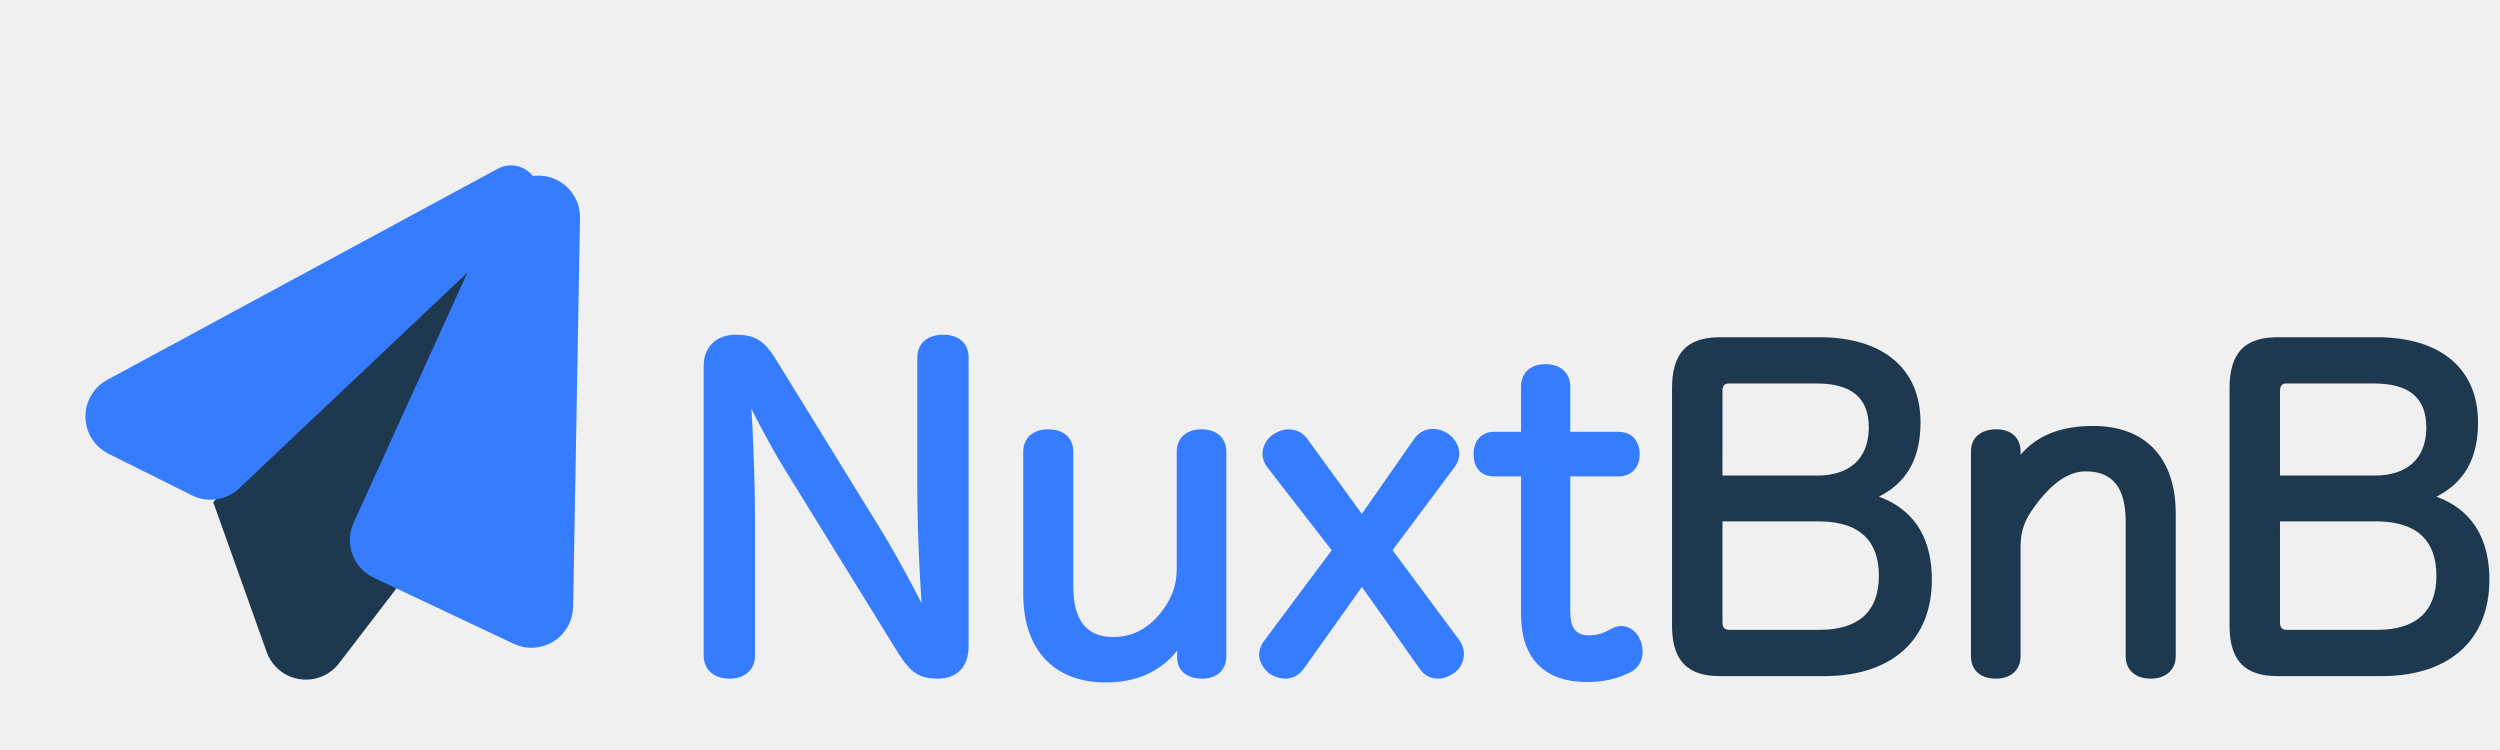
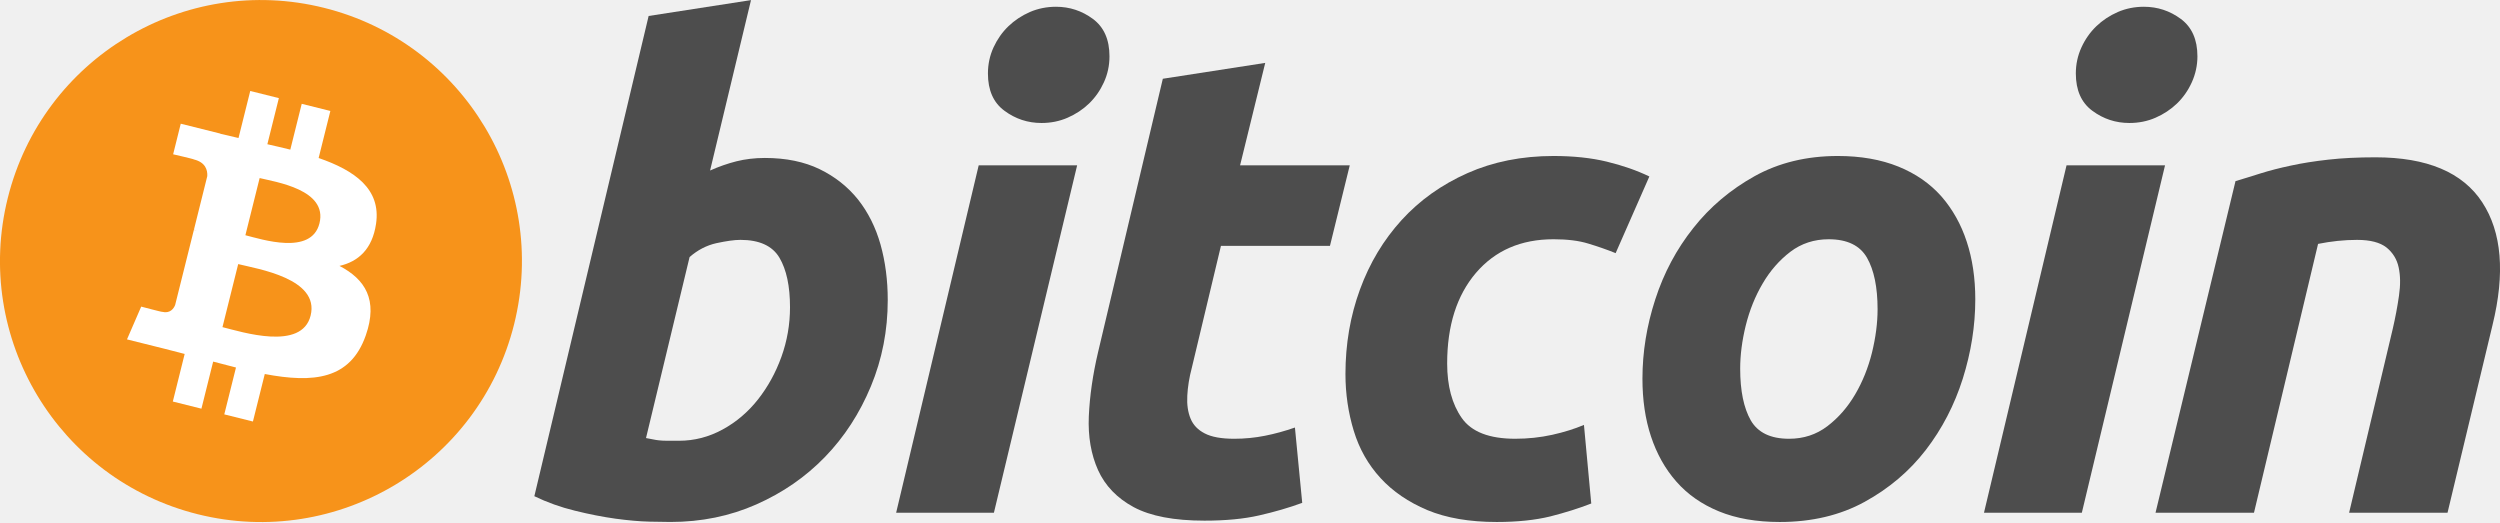
- <svg xmlns="http://www.w3.org/2000/svg" width="180" height="54" viewBox="0 0 180 54">
-   <g fill="none" fill-rule="evenodd">
-     <g>
-       <g>
-         <g>
-           <path fill="#1E394F" d="M12.005 32.43l2.699 11.134c.39 1.61 2.012 2.599 3.622 2.208.562-.136 1.072-.431 1.47-.85l4.676-4.93-2.18-2.974L38.07 14.943c.642-.899.435-2.148-.464-2.79-.754-.54-1.779-.49-2.477.12L12.005 32.43z" transform="translate(-40 -36) translate(40 36) rotate(-6 49.19 2.355)" />
-           <path fill="#367CFF" d="M4.869 28.179l5.659 3.607c1.062.677 2.433.619 3.434-.146l22.904-17.502c.878-.67 1.046-1.926.375-2.804-.55-.719-1.514-.98-2.351-.635L5.339 22.876c-1.532.63-2.262 2.384-1.631 3.916.235.57.64 1.055 1.161 1.387z" transform="translate(-40 -36) translate(40 36) rotate(-6 49.19 2.355)" />
-           <path fill="#367CFF" d="M22.93 39.052l9.523 5.783c1.416.86 3.261.41 4.121-1.007.22-.363.362-.769.413-1.19l3.42-27.79c.203-1.645-.966-3.142-2.61-3.344-1.187-.146-2.347.426-2.953 1.456L21.9 34.967c-.831 1.414-.373 3.234 1.029 4.085z" transform="translate(-40 -36) translate(40 36) rotate(-6 49.19 2.355)" />
-         </g>
-         <path fill="#367CFF" fill-rule="nonzero" d="M86.525 30.91c1.003 0 1.708.548 1.768 1.489l.004.13v14.713c0 1.023-.699 1.62-1.741 1.62-1.02 0-1.735-.503-1.797-1.398l-.005-.13v-.488c-1.082 1.358-2.61 2.152-4.59 2.273l-.274.012-.267.004c-3.687 0-5.862-2.29-5.946-6.112l-.003-.23V32.53c0-1.026.729-1.62 1.802-1.62 1.027 0 1.738.543 1.797 1.488l.005.132v9.687c0 2.453.945 3.647 2.89 3.647 1.443 0 2.632-.666 3.601-2.006.628-.889.913-1.69.95-2.68l.005-.232V32.53c0-1.026.728-1.62 1.801-1.62zm24.764-4.693c.99 0 1.706.568 1.767 1.492l.004.128v3.254h3.466c.873 0 1.418.528 1.514 1.35l.011.133.004.137c0 .895-.536 1.528-1.398 1.586l-.131.004h-3.467l.001 9.732c0 1.113.352 1.617 1.112 1.699l.117.009.118.002c.599 0 1.032-.136 1.603-.471.252-.126.487-.195.728-.195.617 0 1.13.421 1.375 1.035.106.25.154.534.154.828 0 .612-.291 1.151-.867 1.458-1.03.497-1.91.706-3.175.706-2.871 0-4.625-1.561-4.705-4.608l-.003-.22V34.3h-1.952c-.843 0-1.36-.52-1.453-1.32l-.012-.136-.004-.134c0-.916.492-1.556 1.366-1.615l.133-.005h1.921l.001-3.254c0-.924.577-1.508 1.493-1.605l.14-.011.139-.004zm-43.381-2.119c1.056 0 1.768.545 1.828 1.516l.004.135v20.797c0 1.433-.812 2.316-2.226 2.316-1.305 0-1.922-.417-2.778-1.741l-.113-.178-8.02-12.986c-.094-.148-.19-.305-.288-.469l-.302-.512-.156-.27-.397-.705-.404-.737-.4-.753-.198-.377-.36-.701.008.11.059 1.02.027.533.049 1.105.042 1.146.018.584.03 1.182c.008.396.015.793.02 1.19l.01 1.183v9.726c0 1.026-.76 1.65-1.832 1.65-1.05 0-1.795-.566-1.858-1.518l-.004-.132V26.324c0-1.352.916-2.226 2.316-2.226 1.31 0 1.982.413 2.698 1.49l.103.158 7.629 12.382.18.296.374.631.193.332.392.688.477.857.473.872c.156.29.31.58.46.866l.22.425.173.337-.017-.247c-.145-2.137-.256-4.675-.285-7.068l-.006-.712-.001-.484V25.75c0-1.054.751-1.65 1.862-1.65zm35.267 6.781c.383 0 .734.114 1.075.342.491.327.818.882.818 1.46 0 .289-.09.57-.261.838l-.093.133-4.45 5.962 4.783 6.444c.165.221.275.466.324.722l.022.155.008.156c0 .562-.282 1.083-.757 1.4-.355.237-.73.371-1.105.371-.483 0-.924-.2-1.225-.58l-.078-.107-4.178-5.917-4.212 5.926c-.268.357-.628.58-1.016.652l-.147.02-.133.006c-.403 0-.814-.137-1.212-.407-.42-.377-.68-.84-.68-1.334 0-.288.09-.57.26-.838l.093-.133 4.869-6.532-4.626-5.965c-.166-.22-.276-.45-.325-.686l-.022-.142-.008-.144c0-.571.321-1.125.818-1.43.332-.221.712-.341 1.075-.341.47 0 .905.191 1.234.565l.096.118L98.052 37l3.797-5.442c.274-.366.641-.587 1.05-.656l.137-.017.14-.006z" transform="translate(-40 -36) translate(40 36)" />
-         <path fill="#1E394F" fill-rule="nonzero" d="M150.704 30.668c3.722 0 5.864 2.236 5.946 6.08l.003.232v10.262c0 1.02-.749 1.62-1.802 1.62-1.027 0-1.738-.543-1.797-1.488l-.005-.132v-9.687c0-2.44-.929-3.617-2.89-3.617-1.278 0-2.505.923-3.697 2.57-.66.897-.942 1.649-.976 2.63l-.004.215v7.89c0 1.02-.724 1.62-1.771 1.62-1.046 0-1.74-.538-1.798-1.489l-.004-.132V32.5c0-1.007.74-1.59 1.832-1.59.99 0 1.676.54 1.737 1.457l.004.133v.242l.123-.14c1.08-1.188 2.576-1.82 4.538-1.92l.284-.01.277-.003zm20.434-6.388c4.571 0 7.28 2.255 7.28 6.13 0 2.44-.863 4.125-2.656 5.164l-.195.11-.147.074.108.04c2.304.883 3.561 2.73 3.696 5.439l.01.256.002.24c0 4.286-2.796 6.855-7.506 6.945l-.26.003h-7.477c-2.322 0-3.405-1.074-3.464-3.442l-.002-.207V27.96c0-2.469 1.015-3.615 3.27-3.676l.196-.003h7.145zm-40.142 0c4.572 0 7.281 2.255 7.281 6.13 0 2.44-.864 4.125-2.656 5.164l-.196.11-.147.074.108.04c2.305.883 3.562 2.73 3.696 5.439l.01.256.002.24c0 4.286-2.795 6.855-7.506 6.945l-.259.003h-7.477c-2.323 0-3.406-1.074-3.464-3.442l-.003-.207V27.96c0-2.469 1.015-3.615 3.27-3.676l.197-.003h7.144zm40.081 13.26h-6.918l.001 7.22c0 .42.114.569.473.588l.087.002h6.418c2.832 0 4.283-1.333 4.283-3.89 0-2.53-1.384-3.85-4.12-3.917l-.224-.003zm-40.141 0h-6.918v7.22c0 .42.114.569.473.588l.087.002h6.418c2.833 0 4.283-1.333 4.283-3.89 0-2.53-1.384-3.85-4.119-3.917l-.224-.003zm39.99-9.93h-6.297c-.3 0-.444.134-.466.465l-.003.095v6.07h6.826c2.302 0 3.629-1.192 3.705-3.274l.003-.192c0-2.118-1.224-3.163-3.768-3.163zm-40.142 0h-6.297c-.3 0-.444.134-.465.465l-.003.095-.001 6.07h6.827c2.301 0 3.628-1.192 3.704-3.274l.004-.192c0-2.118-1.224-3.163-3.769-3.163z" transform="translate(-40 -36) translate(40 36)" />
-       </g>
-     </g>
+ <svg xmlns="http://www.w3.org/2000/svg" height="64.001" width="306.5" version="1.1">
+   <g transform="translate(-289.6074,-317.5047)">
+     <path d="m352.64,357.25c-4.274,17.143-21.637,27.576-38.782,23.301-17.138-4.274-27.571-21.638-23.295-38.78,4.272-17.145,21.635-27.579,38.775-23.305,17.144,4.274,27.576,21.64,23.302,38.784z" fill="#f7931a" />
+     <path d="m335.71,344.95c0.637-4.258-2.605-6.547-7.038-8.074l1.438-5.768-3.511-0.875-1.4,5.616c-0.923-0.23-1.871-0.447-2.813-0.662l1.41-5.653-3.509-0.875-1.439,5.766c-0.764-0.174-1.514-0.346-2.242-0.527l0.004-0.018-4.842-1.209-0.934,3.75s2.605,0.597,2.55,0.634c1.422,0.355,1.679,1.296,1.636,2.042l-1.638,6.571c0.098,0.025,0.225,0.061,0.365,0.117-0.117-0.029-0.242-0.061-0.371-0.092l-2.296,9.205c-0.174,0.432-0.615,1.08-1.609,0.834,0.035,0.051-2.552-0.637-2.552-0.637l-1.743,4.019,4.569,1.139c0.85,0.213,1.683,0.436,2.503,0.646l-1.453,5.834,3.507,0.875,1.439-5.772c0.958,0.26,1.888,0.5,2.798,0.726l-1.434,5.745,3.511,0.875,1.453-5.823c5.987,1.133,10.489,0.676,12.384-4.739,1.527-4.36-0.076-6.875-3.226-8.515,2.294-0.529,4.022-2.038,4.483-5.155zm-8.022,11.249c-1.085,4.36-8.426,2.003-10.806,1.412l1.928-7.729c2.38,0.594,10.012,1.77,8.878,6.317zm1.086-11.312c-0.99,3.966-7.1,1.951-9.082,1.457l1.748-7.01c1.982,0.494,8.365,1.416,7.334,5.553z" fill="#FFF" />
+     <path fill="#4d4d4d" d="m383.38,336.87c2.595,0,4.837,0.465,6.721,1.378,1.893,0.922,3.455,2.164,4.708,3.726,1.236,1.57,2.156,3.405,2.75,5.508,0.59,2.109,0.886,4.376,0.886,6.803,0,3.728-0.683,7.25-2.062,10.57-1.379,3.325-3.25,6.209-5.63,8.669-2.378,2.457-5.186,4.394-8.424,5.825-3.233,1.432-6.748,2.148-10.522,2.148-0.488,0-1.346-0.014-2.558-0.039s-2.605-0.15-4.165-0.361c-1.57-0.219-3.23-0.543-4.983-0.977-1.752-0.426-3.416-1.023-4.983-1.781l14.012-58.876,12.55-1.945-5.017,20.893c1.074-0.484,2.156-0.859,3.236-1.132,1.081-0.269,2.241-0.409,3.481-0.409zm-10.527,34.671c1.89,0,3.671-0.465,5.344-1.378,1.678-0.914,3.126-2.148,4.339-3.685,1.213-1.544,2.173-3.283,2.873-5.226s1.054-3.97,1.054-6.079c0-2.591-0.433-4.612-1.296-6.073-0.863-1.455-2.46-2.187-4.779-2.187-0.76,0-1.739,0.145-2.953,0.404-1.218,0.275-2.308,0.846-3.285,1.705l-5.342,22.188c0.322,0.057,0.607,0.111,0.85,0.162,0.238,0.055,0.501,0.094,0.763,0.121,0.277,0.031,0.594,0.047,0.977,0.047s0.862,0.001,1.455,0.001z" />
+     <path fill="#4d4d4d" d="m411.46,380.37h-11.987l10.123-42.597h12.069l-10.205,42.597zm5.833-47.787c-1.673,0-3.19-0.498-4.536-1.496-1.357-0.992-2.029-2.519-2.029-4.577,0-1.132,0.23-2.194,0.686-3.196,0.463-1,1.068-1.861,1.826-2.593,0.757-0.726,1.634-1.306,2.63-1.743,1.002-0.43,2.068-0.645,3.204-0.645,1.672,0,3.181,0.498,4.532,1.496,1.346,1.003,2.023,2.53,2.023,4.577,0,1.136-0.229,2.202-0.689,3.202-0.457,1-1.062,1.861-1.82,2.593-0.751,0.727-1.636,1.305-2.63,1.738-1.003,0.437-2.065,0.644-3.197,0.644z" />
+     <path fill="#4d4d4d" d="m432.17,327.16,12.555-1.945-3.083,12.556h13.446l-2.428,9.878h-13.365l-3.56,14.9c-0.328,1.242-0.514,2.402-0.566,3.48-0.059,1.083,0.078,2.013,0.402,2.796,0.322,0.785,0.901,1.39,1.741,1.818,0.836,0.435,2.033,0.654,3.603,0.654,1.293,0,2.553-0.123,3.771-0.367,1.211-0.24,2.438-0.574,3.68-1.011l0.894,9.236c-1.62,0.594-3.374,1.105-5.264,1.535-1.893,0.436-4.134,0.646-6.724,0.646-3.724,0-6.611-0.553-8.668-1.654-2.054-1.109-3.506-2.624-4.375-4.542-0.857-1.911-1.24-4.114-1.133-6.596,0.111-2.488,0.486-5.103,1.133-7.857l7.941-33.527z" />
+     <path fill="#4d4d4d" d="m454.56,363.36c0-3.669,0.594-7.129,1.781-10.368,1.185-3.242,2.892-6.077,5.107-8.51,2.207-2.421,4.896-4.339,8.061-5.747,3.15-1.4,6.677-2.106,10.564-2.106,2.433,0,4.606,0.23,6.518,0.691,1.92,0.465,3.657,1.066,5.228,1.82l-4.134,9.4c-1.08-0.438-2.201-0.824-3.36-1.174-1.16-0.357-2.576-0.529-4.251-0.529-4.001,0-7.164,1.379-9.518,4.128-2.345,2.751-3.526,6.454-3.526,11.099,0,2.753,0.594,4.979,1.786,6.682,1.186,1.703,3.377,2.55,6.558,2.55,1.57,0,3.085-0.164,4.536-0.484,1.462-0.324,2.753-0.732,3.89-1.214l0.895,9.636c-1.516,0.588-3.188,1.119-5.022,1.584-1.838,0.449-4.026,0.682-6.563,0.682-3.349,0-6.184-0.49-8.503-1.455-2.32-0.98-4.237-2.281-5.747-3.929-1.518-1.652-2.608-3.581-3.282-5.795-0.674-2.212-1.018-4.536-1.018-6.961z" />
+     <path fill="#4d4d4d" d="m507.81,381.5c-2.861,0-5.346-0.436-7.454-1.299-2.102-0.863-3.843-2.074-5.22-3.644-1.379-1.562-2.411-3.413-3.118-5.546-0.707-2.132-1.047-4.493-1.047-7.08,0-3.245,0.521-6.489,1.574-9.724,1.048-3.242,2.603-6.155,4.661-8.744,2.042-2.593,4.561-4.713,7.527-6.366,2.963-1.642,6.371-2.468,10.199-2.468,2.809,0,5.281,0.437,7.418,1.3,2.127,0.861,3.879,2.082,5.264,3.644,1.37,1.57,2.411,3.413,3.111,5.549,0.705,2.128,1.053,4.495,1.053,7.084,0,3.235-0.514,6.479-1.534,9.724-1.021,3.229-2.536,6.149-4.536,8.744-1.996,2.589-4.492,4.708-7.49,6.354-2.994,1.646-6.466,2.472-10.408,2.472zm5.991-34.662c-1.777,0-3.348,0.516-4.693,1.535-1.35,1.031-2.484,2.327-3.398,3.89-0.924,1.57-1.609,3.282-2.072,5.143-0.459,1.865-0.684,3.628-0.684,5.303,0,2.703,0.436,4.808,1.293,6.323,0.869,1.507,2.43,2.265,4.699,2.265,1.783,0,3.346-0.512,4.699-1.542,1.342-1.023,2.477-2.32,3.398-3.886,0.918-1.562,1.609-3.279,2.072-5.143,0.453-1.859,0.684-3.632,0.684-5.304,0-2.696-0.434-4.806-1.299-6.319-0.864-1.507-2.432-2.265-4.699-2.265z" />
+     <path fill="#4d4d4d" d="m544.84,380.37h-11.997l10.123-42.597h12.075l-10.201,42.597zm5.824-47.787c-1.672,0-3.188-0.498-4.532-1.496-1.35-0.992-2.028-2.519-2.028-4.577,0-1.132,0.233-2.194,0.69-3.196,0.457-1,1.066-1.861,1.824-2.593,0.753-0.726,1.638-1.306,2.632-1.743,0.996-0.43,2.062-0.645,3.194-0.645,1.676,0,3.19,0.498,4.538,1.496,1.349,1.003,2.03,2.53,2.03,4.577,0,1.136-0.242,2.202-0.695,3.202s-1.062,1.861-1.817,2.593c-0.76,0.727-1.634,1.305-2.63,1.738-1.004,0.437-2.068,0.644-3.206,0.644z" />
+     <path fill="#4d4d4d" d="m563.68,339.71c0.91-0.266,1.926-0.586,3.031-0.934,1.109-0.348,2.348-0.672,3.732-0.964,1.369-0.301,2.914-0.545,4.613-0.734,1.699-0.193,3.635-0.287,5.786-0.287,6.322,0,10.68,1.841,13.086,5.512,2.404,3.671,2.82,8.695,1.26,15.063l-5.514,23h-12.066l5.344-22.516c0.326-1.406,0.582-2.765,0.771-4.093,0.191-1.316,0.18-2.476-0.043-3.48-0.213-0.992-0.715-1.804-1.494-2.433-0.791-0.619-1.986-0.93-3.607-0.93-1.563,0-3.153,0.168-4.776,0.492l-7.857,32.959h-12.071l9.805-40.655z" />
  </g>
</svg>
